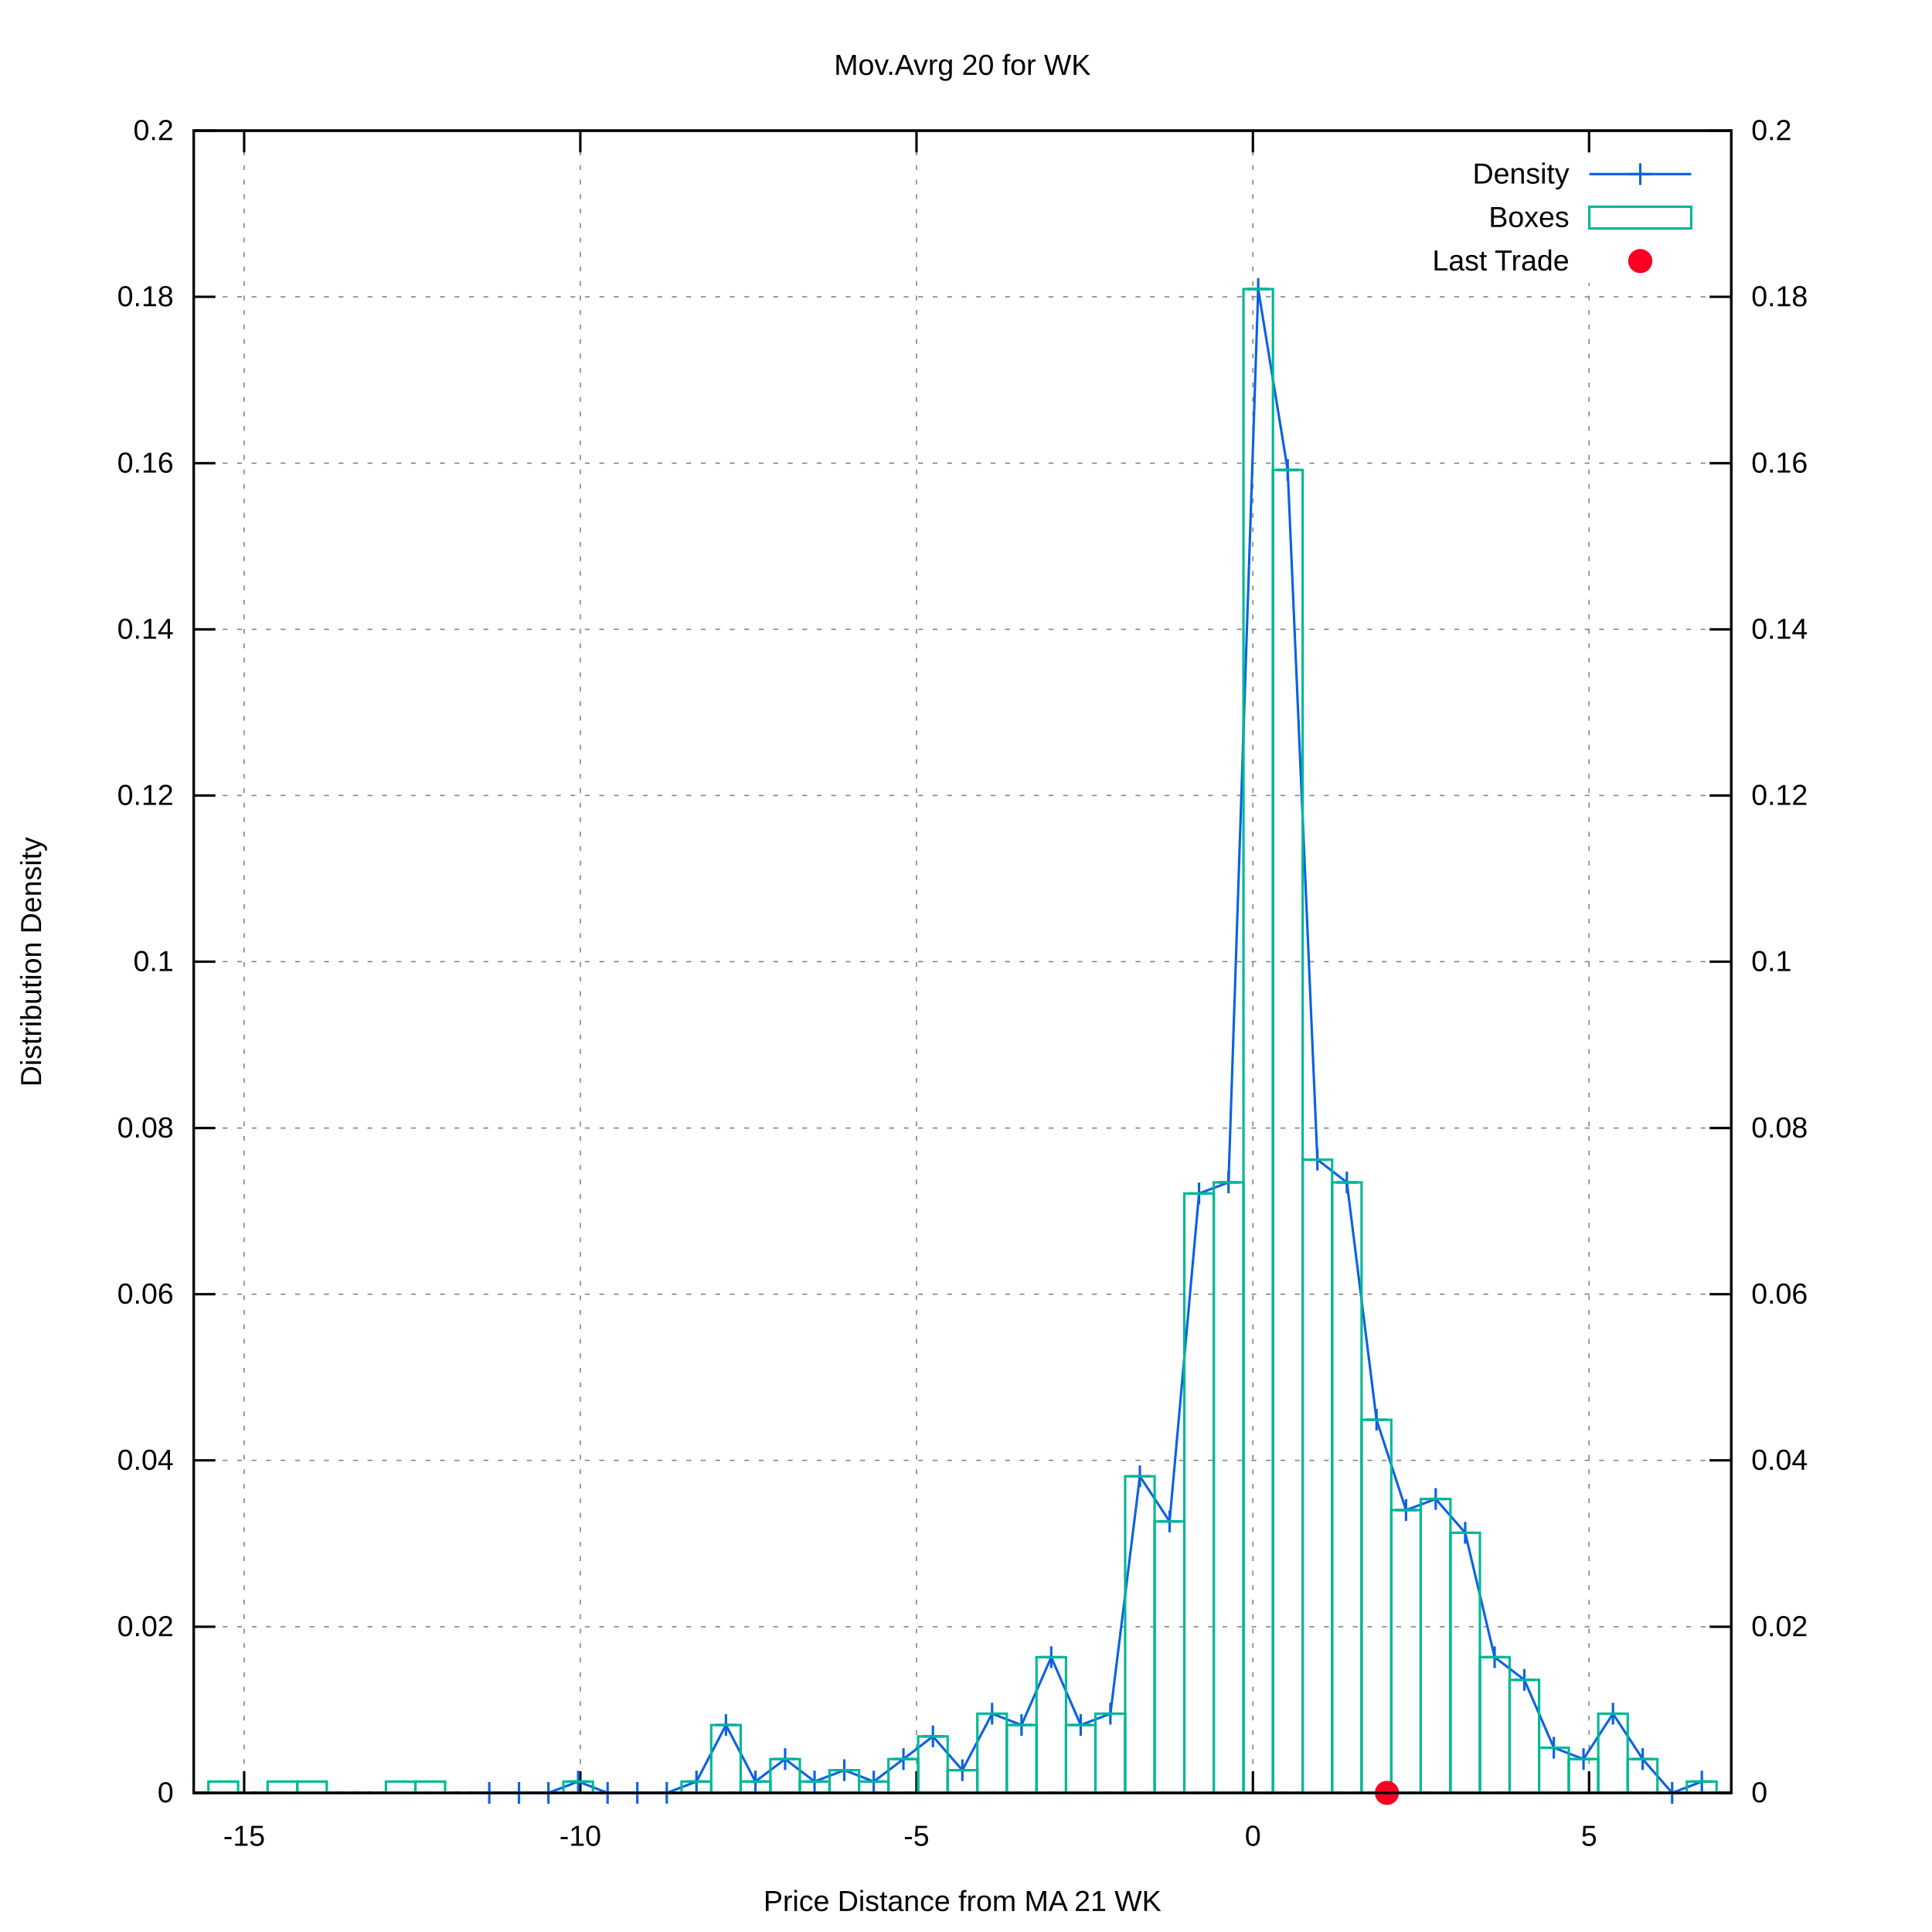
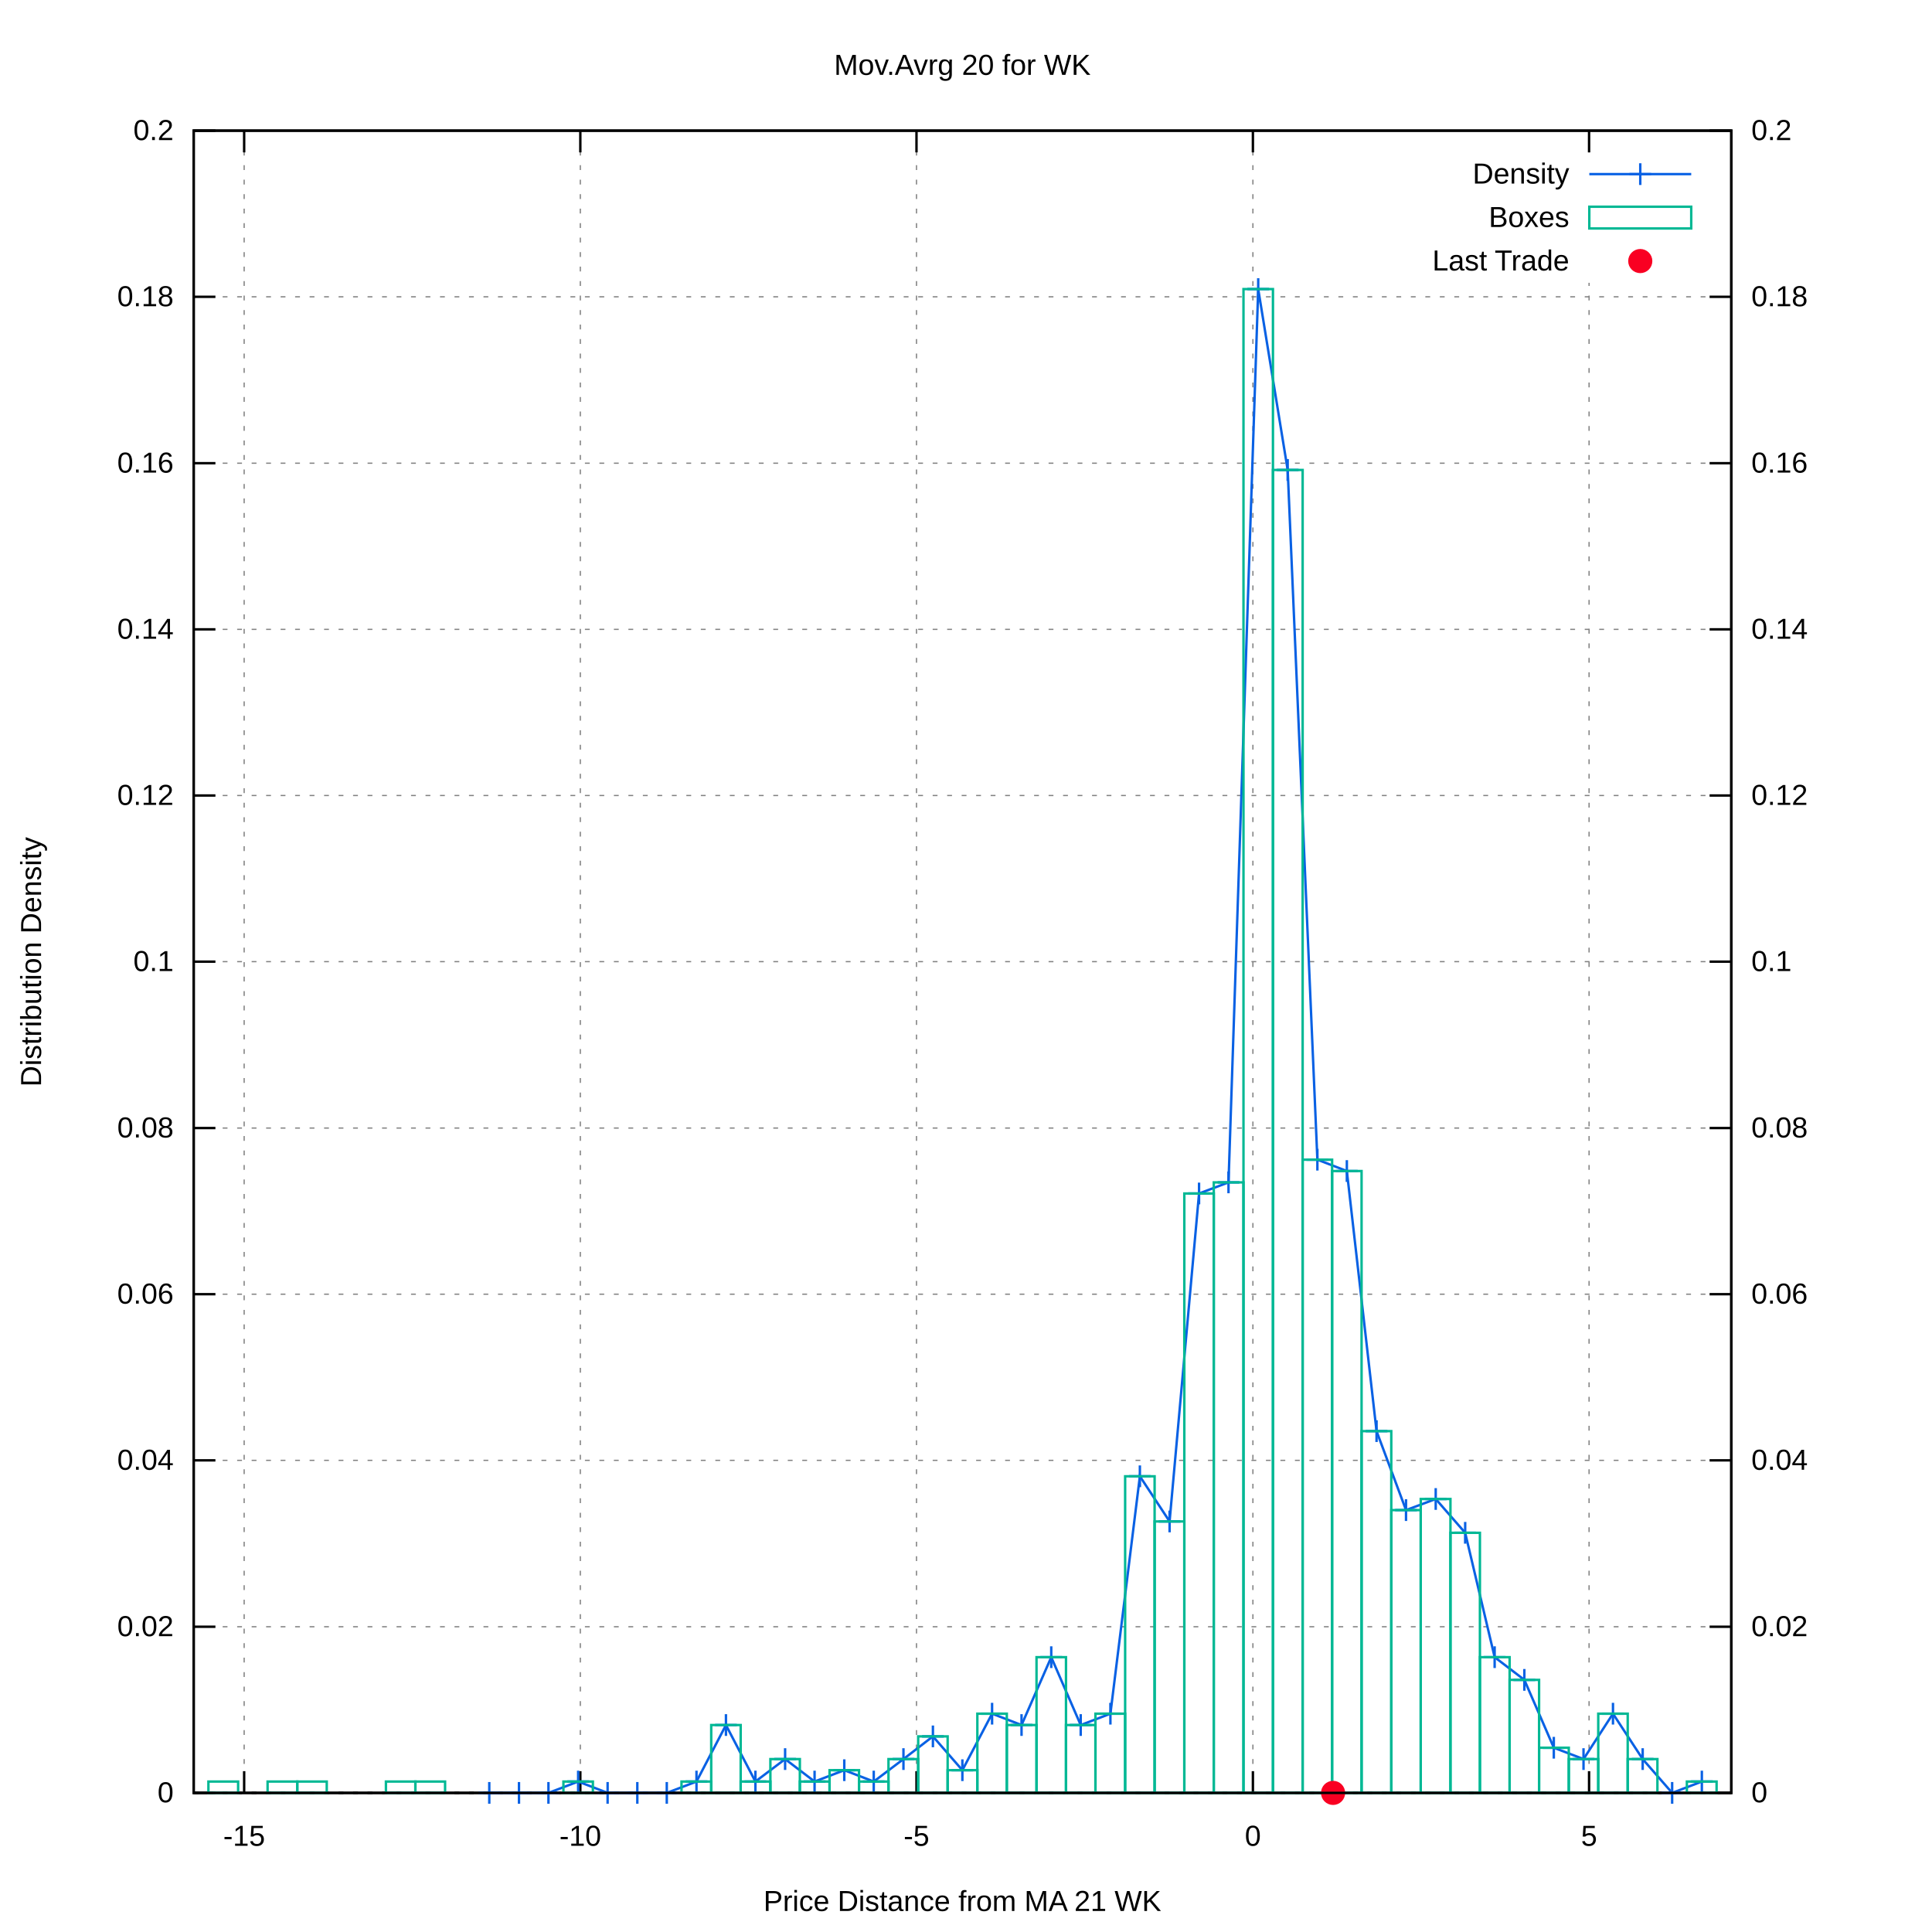
<svg xmlns="http://www.w3.org/2000/svg" xmlns:xlink="http://www.w3.org/1999/xlink" viewBox="0 0 800 800">
  <g id="gnuplot_canvas">
    <rect x="0" y="0" width="800" height="800" fill="#ffffff" />
    <defs>
      <circle id="gpDot" r="0.5" stroke-width="0.5" />
      <path id="gpPt0" stroke-width="0.222" stroke="currentColor" d="M-1,0 h2 M0,-1 v2" />
      <path id="gpPt1" stroke-width="0.222" stroke="currentColor" d="M-1,-1 L1,1 M1,-1 L-1,1" />
      <path id="gpPt2" stroke-width="0.222" stroke="currentColor" d="M-1,0 L1,0 M0,-1 L0,1 M-1,-1 L1,1 M-1,1 L1,-1" />
      <rect id="gpPt3" stroke-width="0.222" stroke="currentColor" x="-1" y="-1" width="2" height="2" />
      <rect id="gpPt4" stroke-width="0.222" stroke="currentColor" fill="currentColor" x="-1" y="-1" width="2" height="2" />
      <circle id="gpPt5" stroke-width="0.222" stroke="currentColor" cx="0" cy="0" r="1" />
      <use xlink:href="#gpPt5" id="gpPt6" fill="currentColor" stroke="none" />
      <path id="gpPt7" stroke-width="0.222" stroke="currentColor" d="M0,-1.33 L-1.33,0.67 L1.33,0.67 z" />
      <use xlink:href="#gpPt7" id="gpPt8" fill="currentColor" stroke="none" />
      <use xlink:href="#gpPt7" id="gpPt9" stroke="currentColor" transform="rotate(180)" />
      <use xlink:href="#gpPt9" id="gpPt10" fill="currentColor" stroke="none" />
      <use xlink:href="#gpPt3" id="gpPt11" stroke="currentColor" transform="rotate(45)" />
      <use xlink:href="#gpPt11" id="gpPt12" fill="currentColor" stroke="none" />
      <path id="gpPt13" stroke-width="0.222" stroke="currentColor" d="M0,1.330 L1.265,0.411 L0.782,-1.067 L-0.782,-1.076 L-1.265,0.411 z" />
      <use xlink:href="#gpPt13" id="gpPt14" fill="currentColor" stroke="none" />
      <filter id="textbox" filterUnits="objectBoundingBox" x="0" y="0" height="1" width="1">
        <feFlood flood-color="#FFFFFF" flood-opacity="1" result="bgnd" />
        <feComposite in="SourceGraphic" in2="bgnd" operator="atop" />
      </filter>
      <filter id="greybox" filterUnits="objectBoundingBox" x="0" y="0" height="1" width="1">
        <feFlood flood-color="lightgrey" flood-opacity="1" result="grey" />
        <feComposite in="SourceGraphic" in2="grey" operator="atop" />
      </filter>
    </defs>
    <g fill="none" color="#FFFFFF" stroke="black" stroke-width="1.00" stroke-linecap="butt" stroke-linejoin="miter">
</g>
    <g fill="none" color="black" stroke="currentColor" stroke-width="1.00" stroke-linecap="butt" stroke-linejoin="miter">
</g>
    <g fill="none" color="black" stroke="black" stroke-width="0.50" stroke-linecap="butt" stroke-linejoin="miter">
</g>
    <g fill="none" color="gray" stroke="currentColor" stroke-width="0.50" stroke-linecap="butt" stroke-linejoin="miter">
      <path stroke="gray" stroke-dasharray="2,4" class="gridline" d="M80.2,742.4 L716.9,742.4  " />
    </g>
    <g fill="none" color="gray" stroke="gray" stroke-width="1.00" stroke-linecap="butt" stroke-linejoin="miter">
</g>
    <g fill="none" color="black" stroke="currentColor" stroke-width="1.00" stroke-linecap="butt" stroke-linejoin="miter">
      <path stroke="black" d="M80.2,742.4 L89.2,742.4  " />
      <g transform="translate(71.9,746.3)" stroke="none" fill="black" font-family="arial" font-size="12.00" text-anchor="end">
        <text>
          <tspan font-family="arial"> 0</tspan>
        </text>
      </g>
    </g>
    <g fill="none" color="black" stroke="currentColor" stroke-width="1.00" stroke-linecap="butt" stroke-linejoin="miter">
</g>
    <g fill="none" color="black" stroke="black" stroke-width="0.50" stroke-linecap="butt" stroke-linejoin="miter">
</g>
    <g fill="none" color="gray" stroke="currentColor" stroke-width="0.50" stroke-linecap="butt" stroke-linejoin="miter">
      <path stroke="gray" stroke-dasharray="2,4" class="gridline" d="M80.2,673.6 L716.9,673.6  " />
    </g>
    <g fill="none" color="gray" stroke="gray" stroke-width="1.00" stroke-linecap="butt" stroke-linejoin="miter">
</g>
    <g fill="none" color="black" stroke="currentColor" stroke-width="1.00" stroke-linecap="butt" stroke-linejoin="miter">
      <path stroke="black" d="M80.2,673.6 L89.2,673.6  " />
      <g transform="translate(71.9,677.5)" stroke="none" fill="black" font-family="arial" font-size="12.00" text-anchor="end">
        <text>
          <tspan font-family="arial"> 0.02</tspan>
        </text>
      </g>
    </g>
    <g fill="none" color="black" stroke="currentColor" stroke-width="1.00" stroke-linecap="butt" stroke-linejoin="miter">
</g>
    <g fill="none" color="black" stroke="black" stroke-width="0.50" stroke-linecap="butt" stroke-linejoin="miter">
</g>
    <g fill="none" color="gray" stroke="currentColor" stroke-width="0.50" stroke-linecap="butt" stroke-linejoin="miter">
      <path stroke="gray" stroke-dasharray="2,4" class="gridline" d="M80.2,604.7 L716.9,604.7  " />
    </g>
    <g fill="none" color="gray" stroke="gray" stroke-width="1.00" stroke-linecap="butt" stroke-linejoin="miter">
</g>
    <g fill="none" color="black" stroke="currentColor" stroke-width="1.00" stroke-linecap="butt" stroke-linejoin="miter">
      <path stroke="black" d="M80.2,604.7 L89.2,604.7  " />
      <g transform="translate(71.9,608.6)" stroke="none" fill="black" font-family="arial" font-size="12.00" text-anchor="end">
        <text>
          <tspan font-family="arial"> 0.04</tspan>
        </text>
      </g>
    </g>
    <g fill="none" color="black" stroke="currentColor" stroke-width="1.00" stroke-linecap="butt" stroke-linejoin="miter">
</g>
    <g fill="none" color="black" stroke="black" stroke-width="0.50" stroke-linecap="butt" stroke-linejoin="miter">
</g>
    <g fill="none" color="gray" stroke="currentColor" stroke-width="0.50" stroke-linecap="butt" stroke-linejoin="miter">
      <path stroke="gray" stroke-dasharray="2,4" class="gridline" d="M80.2,535.9 L716.9,535.9  " />
    </g>
    <g fill="none" color="gray" stroke="gray" stroke-width="1.00" stroke-linecap="butt" stroke-linejoin="miter">
</g>
    <g fill="none" color="black" stroke="currentColor" stroke-width="1.00" stroke-linecap="butt" stroke-linejoin="miter">
      <path stroke="black" d="M80.2,535.9 L89.2,535.9  " />
      <g transform="translate(71.9,539.8)" stroke="none" fill="black" font-family="arial" font-size="12.00" text-anchor="end">
        <text>
          <tspan font-family="arial"> 0.06</tspan>
        </text>
      </g>
    </g>
    <g fill="none" color="black" stroke="currentColor" stroke-width="1.00" stroke-linecap="butt" stroke-linejoin="miter">
</g>
    <g fill="none" color="black" stroke="black" stroke-width="0.50" stroke-linecap="butt" stroke-linejoin="miter">
</g>
    <g fill="none" color="gray" stroke="currentColor" stroke-width="0.50" stroke-linecap="butt" stroke-linejoin="miter">
      <path stroke="gray" stroke-dasharray="2,4" class="gridline" d="M80.2,467.1 L716.9,467.1  " />
    </g>
    <g fill="none" color="gray" stroke="gray" stroke-width="1.00" stroke-linecap="butt" stroke-linejoin="miter">
</g>
    <g fill="none" color="black" stroke="currentColor" stroke-width="1.00" stroke-linecap="butt" stroke-linejoin="miter">
      <path stroke="black" d="M80.2,467.1 L89.2,467.1  " />
      <g transform="translate(71.9,471.0)" stroke="none" fill="black" font-family="arial" font-size="12.00" text-anchor="end">
        <text>
          <tspan font-family="arial"> 0.08</tspan>
        </text>
      </g>
    </g>
    <g fill="none" color="black" stroke="currentColor" stroke-width="1.00" stroke-linecap="butt" stroke-linejoin="miter">
</g>
    <g fill="none" color="black" stroke="black" stroke-width="0.50" stroke-linecap="butt" stroke-linejoin="miter">
</g>
    <g fill="none" color="gray" stroke="currentColor" stroke-width="0.50" stroke-linecap="butt" stroke-linejoin="miter">
      <path stroke="gray" stroke-dasharray="2,4" class="gridline" d="M80.2,398.2 L716.9,398.2  " />
    </g>
    <g fill="none" color="gray" stroke="gray" stroke-width="1.00" stroke-linecap="butt" stroke-linejoin="miter">
</g>
    <g fill="none" color="black" stroke="currentColor" stroke-width="1.00" stroke-linecap="butt" stroke-linejoin="miter">
      <path stroke="black" d="M80.2,398.2 L89.2,398.2  " />
      <g transform="translate(71.9,402.1)" stroke="none" fill="black" font-family="arial" font-size="12.00" text-anchor="end">
        <text>
          <tspan font-family="arial"> 0.1</tspan>
        </text>
      </g>
    </g>
    <g fill="none" color="black" stroke="currentColor" stroke-width="1.00" stroke-linecap="butt" stroke-linejoin="miter">
</g>
    <g fill="none" color="black" stroke="black" stroke-width="0.50" stroke-linecap="butt" stroke-linejoin="miter">
</g>
    <g fill="none" color="gray" stroke="currentColor" stroke-width="0.50" stroke-linecap="butt" stroke-linejoin="miter">
      <path stroke="gray" stroke-dasharray="2,4" class="gridline" d="M80.2,329.4 L716.9,329.4  " />
    </g>
    <g fill="none" color="gray" stroke="gray" stroke-width="1.00" stroke-linecap="butt" stroke-linejoin="miter">
</g>
    <g fill="none" color="black" stroke="currentColor" stroke-width="1.00" stroke-linecap="butt" stroke-linejoin="miter">
      <path stroke="black" d="M80.2,329.4 L89.2,329.4  " />
      <g transform="translate(71.9,333.3)" stroke="none" fill="black" font-family="arial" font-size="12.00" text-anchor="end">
        <text>
          <tspan font-family="arial"> 0.12</tspan>
        </text>
      </g>
    </g>
    <g fill="none" color="black" stroke="currentColor" stroke-width="1.00" stroke-linecap="butt" stroke-linejoin="miter">
</g>
    <g fill="none" color="black" stroke="black" stroke-width="0.50" stroke-linecap="butt" stroke-linejoin="miter">
</g>
    <g fill="none" color="gray" stroke="currentColor" stroke-width="0.50" stroke-linecap="butt" stroke-linejoin="miter">
      <path stroke="gray" stroke-dasharray="2,4" class="gridline" d="M80.2,260.6 L716.9,260.6  " />
    </g>
    <g fill="none" color="gray" stroke="gray" stroke-width="1.00" stroke-linecap="butt" stroke-linejoin="miter">
</g>
    <g fill="none" color="black" stroke="currentColor" stroke-width="1.00" stroke-linecap="butt" stroke-linejoin="miter">
      <path stroke="black" d="M80.2,260.6 L89.2,260.6  " />
      <g transform="translate(71.9,264.5)" stroke="none" fill="black" font-family="arial" font-size="12.00" text-anchor="end">
        <text>
          <tspan font-family="arial"> 0.14</tspan>
        </text>
      </g>
    </g>
    <g fill="none" color="black" stroke="currentColor" stroke-width="1.00" stroke-linecap="butt" stroke-linejoin="miter">
</g>
    <g fill="none" color="black" stroke="black" stroke-width="0.50" stroke-linecap="butt" stroke-linejoin="miter">
</g>
    <g fill="none" color="gray" stroke="currentColor" stroke-width="0.50" stroke-linecap="butt" stroke-linejoin="miter">
      <path stroke="gray" stroke-dasharray="2,4" class="gridline" d="M80.2,191.8 L716.9,191.8  " />
    </g>
    <g fill="none" color="gray" stroke="gray" stroke-width="1.00" stroke-linecap="butt" stroke-linejoin="miter">
</g>
    <g fill="none" color="black" stroke="currentColor" stroke-width="1.00" stroke-linecap="butt" stroke-linejoin="miter">
      <path stroke="black" d="M80.2,191.8 L89.2,191.8  " />
      <g transform="translate(71.9,195.7)" stroke="none" fill="black" font-family="arial" font-size="12.00" text-anchor="end">
        <text>
          <tspan font-family="arial"> 0.16</tspan>
        </text>
      </g>
    </g>
    <g fill="none" color="black" stroke="currentColor" stroke-width="1.00" stroke-linecap="butt" stroke-linejoin="miter">
</g>
    <g fill="none" color="black" stroke="black" stroke-width="0.50" stroke-linecap="butt" stroke-linejoin="miter">
</g>
    <g fill="none" color="gray" stroke="currentColor" stroke-width="0.50" stroke-linecap="butt" stroke-linejoin="miter">
      <path stroke="gray" stroke-dasharray="2,4" class="gridline" d="M80.2,122.9 L716.9,122.9  " />
    </g>
    <g fill="none" color="gray" stroke="gray" stroke-width="1.00" stroke-linecap="butt" stroke-linejoin="miter">
</g>
    <g fill="none" color="black" stroke="currentColor" stroke-width="1.00" stroke-linecap="butt" stroke-linejoin="miter">
      <path stroke="black" d="M80.2,122.9 L89.2,122.9  " />
      <g transform="translate(71.9,126.8)" stroke="none" fill="black" font-family="arial" font-size="12.00" text-anchor="end">
        <text>
          <tspan font-family="arial"> 0.18</tspan>
        </text>
      </g>
    </g>
    <g fill="none" color="black" stroke="currentColor" stroke-width="1.00" stroke-linecap="butt" stroke-linejoin="miter">
</g>
    <g fill="none" color="black" stroke="black" stroke-width="0.50" stroke-linecap="butt" stroke-linejoin="miter">
</g>
    <g fill="none" color="gray" stroke="currentColor" stroke-width="0.50" stroke-linecap="butt" stroke-linejoin="miter">
      <path stroke="gray" stroke-dasharray="2,4" class="gridline" d="M80.2,54.1 L716.9,54.1  " />
    </g>
    <g fill="none" color="gray" stroke="gray" stroke-width="1.00" stroke-linecap="butt" stroke-linejoin="miter">
</g>
    <g fill="none" color="black" stroke="currentColor" stroke-width="1.00" stroke-linecap="butt" stroke-linejoin="miter">
      <path stroke="black" d="M80.2,54.1 L89.2,54.1  " />
      <g transform="translate(71.9,58.0)" stroke="none" fill="black" font-family="arial" font-size="12.00" text-anchor="end">
        <text>
          <tspan font-family="arial"> 0.2</tspan>
        </text>
      </g>
    </g>
    <g fill="none" color="black" stroke="currentColor" stroke-width="1.00" stroke-linecap="butt" stroke-linejoin="miter">
</g>
    <g fill="none" color="black" stroke="black" stroke-width="0.50" stroke-linecap="butt" stroke-linejoin="miter">
</g>
    <g fill="none" color="gray" stroke="currentColor" stroke-width="0.50" stroke-linecap="butt" stroke-linejoin="miter">
      <path stroke="gray" stroke-dasharray="2,4" class="gridline" d="M101.1,742.4 L101.1,54.1  " />
    </g>
    <g fill="none" color="gray" stroke="gray" stroke-width="1.00" stroke-linecap="butt" stroke-linejoin="miter">
</g>
    <g fill="none" color="black" stroke="currentColor" stroke-width="1.00" stroke-linecap="butt" stroke-linejoin="miter">
      <path stroke="black" d="M101.1,742.4 L101.1,733.4 M101.1,54.1 L101.1,63.1  " />
      <g transform="translate(101.1,764.3)" stroke="none" fill="black" font-family="arial" font-size="12.00" text-anchor="middle">
        <text>
          <tspan font-family="arial">-15</tspan>
        </text>
      </g>
    </g>
    <g fill="none" color="black" stroke="currentColor" stroke-width="1.00" stroke-linecap="butt" stroke-linejoin="miter">
</g>
    <g fill="none" color="black" stroke="black" stroke-width="0.50" stroke-linecap="butt" stroke-linejoin="miter">
</g>
    <g fill="none" color="gray" stroke="currentColor" stroke-width="0.50" stroke-linecap="butt" stroke-linejoin="miter">
      <path stroke="gray" stroke-dasharray="2,4" class="gridline" d="M240.3,742.4 L240.3,54.1  " />
    </g>
    <g fill="none" color="gray" stroke="gray" stroke-width="1.00" stroke-linecap="butt" stroke-linejoin="miter">
</g>
    <g fill="none" color="black" stroke="currentColor" stroke-width="1.00" stroke-linecap="butt" stroke-linejoin="miter">
      <path stroke="black" d="M240.3,742.4 L240.3,733.4 M240.3,54.1 L240.3,63.1  " />
      <g transform="translate(240.3,764.3)" stroke="none" fill="black" font-family="arial" font-size="12.00" text-anchor="middle">
        <text>
          <tspan font-family="arial">-10</tspan>
        </text>
      </g>
    </g>
    <g fill="none" color="black" stroke="currentColor" stroke-width="1.00" stroke-linecap="butt" stroke-linejoin="miter">
</g>
    <g fill="none" color="black" stroke="black" stroke-width="0.50" stroke-linecap="butt" stroke-linejoin="miter">
</g>
    <g fill="none" color="gray" stroke="currentColor" stroke-width="0.50" stroke-linecap="butt" stroke-linejoin="miter">
      <path stroke="gray" stroke-dasharray="2,4" class="gridline" d="M379.5,742.4 L379.5,54.1  " />
    </g>
    <g fill="none" color="gray" stroke="gray" stroke-width="1.00" stroke-linecap="butt" stroke-linejoin="miter">
</g>
    <g fill="none" color="black" stroke="currentColor" stroke-width="1.00" stroke-linecap="butt" stroke-linejoin="miter">
      <path stroke="black" d="M379.5,742.4 L379.5,733.4 M379.5,54.1 L379.5,63.1  " />
      <g transform="translate(379.5,764.3)" stroke="none" fill="black" font-family="arial" font-size="12.00" text-anchor="middle">
        <text>
          <tspan font-family="arial">-5</tspan>
        </text>
      </g>
    </g>
    <g fill="none" color="black" stroke="currentColor" stroke-width="1.00" stroke-linecap="butt" stroke-linejoin="miter">
</g>
    <g fill="none" color="black" stroke="black" stroke-width="0.50" stroke-linecap="butt" stroke-linejoin="miter">
</g>
    <g fill="none" color="gray" stroke="currentColor" stroke-width="0.50" stroke-linecap="butt" stroke-linejoin="miter">
      <path stroke="gray" stroke-dasharray="2,4" class="gridline" d="M518.8,742.4 L518.8,54.1  " />
    </g>
    <g fill="none" color="gray" stroke="gray" stroke-width="1.00" stroke-linecap="butt" stroke-linejoin="miter">
</g>
    <g fill="none" color="black" stroke="currentColor" stroke-width="1.00" stroke-linecap="butt" stroke-linejoin="miter">
      <path stroke="black" d="M518.8,742.4 L518.8,733.4 M518.8,54.1 L518.8,63.1  " />
      <g transform="translate(518.8,764.3)" stroke="none" fill="black" font-family="arial" font-size="12.00" text-anchor="middle">
        <text>
          <tspan font-family="arial"> 0</tspan>
        </text>
      </g>
    </g>
    <g fill="none" color="black" stroke="currentColor" stroke-width="1.00" stroke-linecap="butt" stroke-linejoin="miter">
</g>
    <g fill="none" color="black" stroke="black" stroke-width="0.50" stroke-linecap="butt" stroke-linejoin="miter">
</g>
    <g fill="none" color="gray" stroke="currentColor" stroke-width="0.50" stroke-linecap="butt" stroke-linejoin="miter">
      <path stroke="gray" stroke-dasharray="2,4" class="gridline" d="M658.0,742.4 L658.0,117.1 M658.0,63.1 L658.0,54.1  " />
    </g>
    <g fill="none" color="gray" stroke="gray" stroke-width="1.00" stroke-linecap="butt" stroke-linejoin="miter">
</g>
    <g fill="none" color="black" stroke="currentColor" stroke-width="1.00" stroke-linecap="butt" stroke-linejoin="miter">
      <path stroke="black" d="M658.0,742.4 L658.0,733.4 M658.0,54.1 L658.0,63.1  " />
      <g transform="translate(658.0,764.3)" stroke="none" fill="black" font-family="arial" font-size="12.00" text-anchor="middle">
        <text>
          <tspan font-family="arial"> 5</tspan>
        </text>
      </g>
    </g>
    <g fill="none" color="black" stroke="currentColor" stroke-width="1.00" stroke-linecap="butt" stroke-linejoin="miter">
      <path stroke="black" d="M716.9,742.4 L707.9,742.4  " />
      <g transform="translate(725.2,746.3)" stroke="none" fill="black" font-family="arial" font-size="12.00" text-anchor="start">
        <text>
          <tspan font-family="arial"> 0</tspan>
        </text>
      </g>
    </g>
    <g fill="none" color="black" stroke="currentColor" stroke-width="1.00" stroke-linecap="butt" stroke-linejoin="miter">
      <path stroke="black" d="M716.9,673.6 L707.9,673.6  " />
      <g transform="translate(725.2,677.5)" stroke="none" fill="black" font-family="arial" font-size="12.00" text-anchor="start">
        <text>
          <tspan font-family="arial"> 0.02</tspan>
        </text>
      </g>
    </g>
    <g fill="none" color="black" stroke="currentColor" stroke-width="1.00" stroke-linecap="butt" stroke-linejoin="miter">
      <path stroke="black" d="M716.9,604.7 L707.9,604.7  " />
      <g transform="translate(725.2,608.6)" stroke="none" fill="black" font-family="arial" font-size="12.00" text-anchor="start">
        <text>
          <tspan font-family="arial"> 0.04</tspan>
        </text>
      </g>
    </g>
    <g fill="none" color="black" stroke="currentColor" stroke-width="1.00" stroke-linecap="butt" stroke-linejoin="miter">
      <path stroke="black" d="M716.9,535.9 L707.9,535.9  " />
      <g transform="translate(725.2,539.8)" stroke="none" fill="black" font-family="arial" font-size="12.00" text-anchor="start">
        <text>
          <tspan font-family="arial"> 0.06</tspan>
        </text>
      </g>
    </g>
    <g fill="none" color="black" stroke="currentColor" stroke-width="1.00" stroke-linecap="butt" stroke-linejoin="miter">
      <path stroke="black" d="M716.9,467.1 L707.9,467.1  " />
      <g transform="translate(725.2,471.0)" stroke="none" fill="black" font-family="arial" font-size="12.00" text-anchor="start">
        <text>
          <tspan font-family="arial"> 0.08</tspan>
        </text>
      </g>
    </g>
    <g fill="none" color="black" stroke="currentColor" stroke-width="1.00" stroke-linecap="butt" stroke-linejoin="miter">
      <path stroke="black" d="M716.9,398.2 L707.9,398.2  " />
      <g transform="translate(725.2,402.1)" stroke="none" fill="black" font-family="arial" font-size="12.00" text-anchor="start">
        <text>
          <tspan font-family="arial"> 0.1</tspan>
        </text>
      </g>
    </g>
    <g fill="none" color="black" stroke="currentColor" stroke-width="1.00" stroke-linecap="butt" stroke-linejoin="miter">
      <path stroke="black" d="M716.9,329.4 L707.9,329.4  " />
      <g transform="translate(725.2,333.3)" stroke="none" fill="black" font-family="arial" font-size="12.00" text-anchor="start">
        <text>
          <tspan font-family="arial"> 0.12</tspan>
        </text>
      </g>
    </g>
    <g fill="none" color="black" stroke="currentColor" stroke-width="1.00" stroke-linecap="butt" stroke-linejoin="miter">
      <path stroke="black" d="M716.9,260.6 L707.9,260.6  " />
      <g transform="translate(725.2,264.5)" stroke="none" fill="black" font-family="arial" font-size="12.00" text-anchor="start">
        <text>
          <tspan font-family="arial"> 0.14</tspan>
        </text>
      </g>
    </g>
    <g fill="none" color="black" stroke="currentColor" stroke-width="1.00" stroke-linecap="butt" stroke-linejoin="miter">
      <path stroke="black" d="M716.9,191.8 L707.9,191.8  " />
      <g transform="translate(725.2,195.7)" stroke="none" fill="black" font-family="arial" font-size="12.00" text-anchor="start">
        <text>
          <tspan font-family="arial"> 0.16</tspan>
        </text>
      </g>
    </g>
    <g fill="none" color="black" stroke="currentColor" stroke-width="1.00" stroke-linecap="butt" stroke-linejoin="miter">
      <path stroke="black" d="M716.9,122.9 L707.9,122.9  " />
      <g transform="translate(725.2,126.8)" stroke="none" fill="black" font-family="arial" font-size="12.00" text-anchor="start">
        <text>
          <tspan font-family="arial"> 0.18</tspan>
        </text>
      </g>
    </g>
    <g fill="none" color="black" stroke="currentColor" stroke-width="1.00" stroke-linecap="butt" stroke-linejoin="miter">
      <path stroke="black" d="M716.9,54.1 L707.9,54.1  " />
      <g transform="translate(725.2,58.0)" stroke="none" fill="black" font-family="arial" font-size="12.00" text-anchor="start">
        <text>
          <tspan font-family="arial"> 0.2</tspan>
        </text>
      </g>
    </g>
    <g fill="none" color="black" stroke="currentColor" stroke-width="1.00" stroke-linecap="butt" stroke-linejoin="miter">
</g>
    <g fill="none" color="gray" stroke="currentColor" stroke-width="1.00" stroke-linecap="butt" stroke-linejoin="miter">
      <path stroke="black" stroke-dasharray="2,4" d="M80.2,742.4 L716.9,742.4  " />
    </g>
    <g fill="none" color="black" stroke="currentColor" stroke-width="1.00" stroke-linecap="butt" stroke-linejoin="miter">
      <path stroke="black" d="M80.2,54.1 L80.2,742.4 L716.9,742.4 L716.9,54.1 L80.2,54.1 Z  " />
    </g>
    <g fill="none" color="black" stroke="currentColor" stroke-width="1.00" stroke-linecap="butt" stroke-linejoin="miter">
      <g transform="translate(17.0,398.3) rotate(270)" stroke="none" fill="black" font-family="arial" font-size="12.00" text-anchor="middle">
        <text>
          <tspan font-family="arial">Distribution Density</tspan>
        </text>
      </g>
    </g>
    <g fill="none" color="black" stroke="currentColor" stroke-width="1.00" stroke-linecap="butt" stroke-linejoin="miter">
      <g transform="translate(398.5,791.3)" stroke="none" fill="black" font-family="arial" font-size="12.00" text-anchor="middle">
        <text>
          <tspan font-family="arial">Price Distance from MA 21 WK</tspan>
        </text>
      </g>
    </g>
    <g fill="none" color="black" stroke="currentColor" stroke-width="1.00" stroke-linecap="butt" stroke-linejoin="miter">
      <g transform="translate(398.5,31.0)" stroke="none" fill="black" font-family="arial" font-size="12.00" text-anchor="middle">
        <text>
          <tspan font-family="arial">Mov.Avrg 20 for WK </tspan>
        </text>
      </g>
    </g>
    <g id="gnuplot_plot_1">
      <g fill="none" color="black" stroke="currentColor" stroke-width="1.00" stroke-linecap="butt" stroke-linejoin="miter">
        <g transform="translate(649.8,76.0)" stroke="none" fill="black" font-family="arial" font-size="12.00" text-anchor="end">
          <text>
            <tspan font-family="arial">Density</tspan>
          </text>
        </g>
      </g>
      <g fill="none" color="black" stroke="currentColor" stroke-width="1.00" stroke-linecap="butt" stroke-linejoin="miter">
-         <path stroke="rgb(  9,  97, 228)" d="M658.1,72.1 L700.3,72.1 M202.6,742.4 L214.9,742.4 L227.1,742.4 L239.4,737.7 L251.6,742.4 L263.9,742.4   L276.1,742.4 L288.4,737.7 L300.6,714.3 L312.8,737.7 L325.1,728.4 L337.3,737.7 L349.6,733.0 L361.8,737.7   L374.1,728.4 L386.3,719.0 L398.5,733.0 L410.8,709.6 L423.0,714.3 L435.3,686.2 L447.5,714.3 L459.8,709.6   L472.0,611.3 L484.3,630.0 L496.5,494.2 L508.7,489.6 L521.0,119.7 L533.2,194.6 L545.5,480.2 L557.7,489.6   L570.0,587.9 L582.2,625.3 L594.5,620.7 L606.7,634.7 L618.9,686.2 L631.2,695.6 L643.4,723.7 L655.7,728.4   L667.9,709.6 L680.2,728.4 L692.4,742.4 L704.7,737.7  " />
+         <path stroke="rgb(  9,  97, 228)" d="M658.1,72.1 L700.3,72.1 M202.6,742.4 L214.9,742.4 L227.1,742.4 L239.4,737.7 L251.6,742.4 L263.9,742.4   L276.1,742.4 L288.4,737.7 L300.6,714.3 L312.8,737.7 L325.1,728.4 L337.3,737.7 L349.6,733.0 L361.8,737.7   L374.1,728.4 L386.3,719.0 L398.5,733.0 L410.8,709.6 L423.0,714.3 L435.3,686.2 L447.5,714.3 L459.8,709.6   L472.0,611.3 L484.3,630.0 L496.5,494.2 L508.7,489.6 L521.0,119.7 L533.2,194.6 L545.5,480.2 L557.7,484.9   L570.0,592.6 L582.2,625.3 L594.5,620.7 L606.7,634.7 L618.9,686.2 L631.2,695.6 L643.4,723.7 L655.7,728.4   L667.9,709.6 L680.2,728.4 L692.4,742.4 L704.7,737.7  " />
        <use xlink:href="#gpPt0" transform="translate(202.6,742.4) scale(4.50)" color="rgb(  9,  97, 228)" />
        <use xlink:href="#gpPt0" transform="translate(214.9,742.4) scale(4.50)" color="rgb(  9,  97, 228)" />
        <use xlink:href="#gpPt0" transform="translate(227.1,742.4) scale(4.50)" color="rgb(  9,  97, 228)" />
        <use xlink:href="#gpPt0" transform="translate(239.4,737.7) scale(4.50)" color="rgb(  9,  97, 228)" />
        <use xlink:href="#gpPt0" transform="translate(251.6,742.4) scale(4.50)" color="rgb(  9,  97, 228)" />
        <use xlink:href="#gpPt0" transform="translate(263.9,742.4) scale(4.50)" color="rgb(  9,  97, 228)" />
        <use xlink:href="#gpPt0" transform="translate(276.1,742.4) scale(4.50)" color="rgb(  9,  97, 228)" />
        <use xlink:href="#gpPt0" transform="translate(288.4,737.7) scale(4.50)" color="rgb(  9,  97, 228)" />
        <use xlink:href="#gpPt0" transform="translate(300.6,714.3) scale(4.50)" color="rgb(  9,  97, 228)" />
        <use xlink:href="#gpPt0" transform="translate(312.8,737.7) scale(4.50)" color="rgb(  9,  97, 228)" />
        <use xlink:href="#gpPt0" transform="translate(325.1,728.4) scale(4.50)" color="rgb(  9,  97, 228)" />
        <use xlink:href="#gpPt0" transform="translate(337.3,737.7) scale(4.50)" color="rgb(  9,  97, 228)" />
        <use xlink:href="#gpPt0" transform="translate(349.6,733.0) scale(4.50)" color="rgb(  9,  97, 228)" />
        <use xlink:href="#gpPt0" transform="translate(361.8,737.7) scale(4.50)" color="rgb(  9,  97, 228)" />
        <use xlink:href="#gpPt0" transform="translate(374.1,728.4) scale(4.50)" color="rgb(  9,  97, 228)" />
        <use xlink:href="#gpPt0" transform="translate(386.3,719.0) scale(4.50)" color="rgb(  9,  97, 228)" />
        <use xlink:href="#gpPt0" transform="translate(398.5,733.0) scale(4.50)" color="rgb(  9,  97, 228)" />
        <use xlink:href="#gpPt0" transform="translate(410.8,709.6) scale(4.50)" color="rgb(  9,  97, 228)" />
        <use xlink:href="#gpPt0" transform="translate(423.0,714.3) scale(4.50)" color="rgb(  9,  97, 228)" />
        <use xlink:href="#gpPt0" transform="translate(435.3,686.2) scale(4.50)" color="rgb(  9,  97, 228)" />
        <use xlink:href="#gpPt0" transform="translate(447.5,714.3) scale(4.50)" color="rgb(  9,  97, 228)" />
        <use xlink:href="#gpPt0" transform="translate(459.8,709.6) scale(4.50)" color="rgb(  9,  97, 228)" />
        <use xlink:href="#gpPt0" transform="translate(472.0,611.3) scale(4.50)" color="rgb(  9,  97, 228)" />
        <use xlink:href="#gpPt0" transform="translate(484.3,630.0) scale(4.50)" color="rgb(  9,  97, 228)" />
        <use xlink:href="#gpPt0" transform="translate(496.5,494.2) scale(4.50)" color="rgb(  9,  97, 228)" />
        <use xlink:href="#gpPt0" transform="translate(508.7,489.6) scale(4.50)" color="rgb(  9,  97, 228)" />
        <use xlink:href="#gpPt0" transform="translate(521.0,119.7) scale(4.50)" color="rgb(  9,  97, 228)" />
        <use xlink:href="#gpPt0" transform="translate(533.2,194.6) scale(4.50)" color="rgb(  9,  97, 228)" />
        <use xlink:href="#gpPt0" transform="translate(545.5,480.2) scale(4.50)" color="rgb(  9,  97, 228)" />
-         <use xlink:href="#gpPt0" transform="translate(557.7,489.6) scale(4.50)" color="rgb(  9,  97, 228)" />
-         <use xlink:href="#gpPt0" transform="translate(570.0,587.9) scale(4.50)" color="rgb(  9,  97, 228)" />
+         <use xlink:href="#gpPt0" transform="translate(557.7,484.9) scale(4.50)" color="rgb(  9,  97, 228)" />
+         <use xlink:href="#gpPt0" transform="translate(570.0,592.6) scale(4.50)" color="rgb(  9,  97, 228)" />
        <use xlink:href="#gpPt0" transform="translate(582.2,625.3) scale(4.50)" color="rgb(  9,  97, 228)" />
        <use xlink:href="#gpPt0" transform="translate(594.5,620.7) scale(4.50)" color="rgb(  9,  97, 228)" />
        <use xlink:href="#gpPt0" transform="translate(606.7,634.7) scale(4.50)" color="rgb(  9,  97, 228)" />
        <use xlink:href="#gpPt0" transform="translate(618.9,686.2) scale(4.50)" color="rgb(  9,  97, 228)" />
        <use xlink:href="#gpPt0" transform="translate(631.2,695.6) scale(4.50)" color="rgb(  9,  97, 228)" />
        <use xlink:href="#gpPt0" transform="translate(643.4,723.7) scale(4.50)" color="rgb(  9,  97, 228)" />
        <use xlink:href="#gpPt0" transform="translate(655.7,728.4) scale(4.50)" color="rgb(  9,  97, 228)" />
        <use xlink:href="#gpPt0" transform="translate(667.9,709.6) scale(4.50)" color="rgb(  9,  97, 228)" />
        <use xlink:href="#gpPt0" transform="translate(680.2,728.4) scale(4.50)" color="rgb(  9,  97, 228)" />
        <use xlink:href="#gpPt0" transform="translate(692.4,742.4) scale(4.50)" color="rgb(  9,  97, 228)" />
        <use xlink:href="#gpPt0" transform="translate(704.7,737.7) scale(4.50)" color="rgb(  9,  97, 228)" />
        <use xlink:href="#gpPt0" transform="translate(679.2,72.1) scale(4.50)" color="rgb(  9,  97, 228)" />
      </g>
    </g>
    <g id="gnuplot_plot_2">
      <g fill="none" color="black" stroke="currentColor" stroke-width="1.00" stroke-linecap="butt" stroke-linejoin="miter">
        <g transform="translate(649.8,94.0)" stroke="none" fill="black" font-family="arial" font-size="12.00" text-anchor="end">
          <text>
            <tspan font-family="arial">Boxes</tspan>
          </text>
        </g>
      </g>
      <g fill="none" color="black" stroke="currentColor" stroke-width="1.00" stroke-linecap="butt" stroke-linejoin="miter">
        <path stroke="rgb(  0, 184, 148)" d="M658.1,94.6 L700.3,94.6 L700.3,85.6 L658.1,85.6 L658.1,94.6 Z  " />
        <path stroke="rgb(  0, 184, 148)" d="M86.3,742.4 L86.3,737.7 L98.6,737.7 L98.6,742.4 L86.3,742.4 Z  " />
        <path stroke="rgb(  0, 184, 148)" d="M110.8,742.4 L110.8,737.7 L123.1,737.7 L123.1,742.4 L110.8,742.4 Z  " />
        <path stroke="rgb(  0, 184, 148)" d="M123.1,742.4 L123.1,737.7 L135.3,737.7 L135.3,742.4 L123.1,742.4 Z  " />
        <path stroke="rgb(  0, 184, 148)" d="M159.8,742.4 L159.8,737.7 L172.0,737.7 L172.0,742.4 L159.8,742.4 Z  " />
        <path stroke="rgb(  0, 184, 148)" d="M172.0,742.4 L172.0,737.7 L184.3,737.7 L184.3,742.4 L172.0,742.4 Z  " />
        <path stroke="rgb(  0, 184, 148)" d="M233.3,742.4 L233.3,737.7 L245.5,737.7 L245.5,742.4 L233.3,742.4 Z  " />
        <path stroke="rgb(  0, 184, 148)" d="M282.2,742.4 L282.2,737.7 L294.5,737.7 L294.5,742.4 L282.2,742.4 Z  " />
        <path stroke="rgb(  0, 184, 148)" d="M294.5,742.4 L294.5,714.3 L306.7,714.3 L306.7,742.4 L294.5,742.4 Z  " />
        <path stroke="rgb(  0, 184, 148)" d="M306.7,742.4 L306.7,737.7 L319.0,737.7 L319.0,742.4 L306.7,742.4 Z  " />
        <path stroke="rgb(  0, 184, 148)" d="M319.0,742.4 L319.0,728.4 L331.2,728.4 L331.2,742.4 L319.0,742.4 Z  " />
        <path stroke="rgb(  0, 184, 148)" d="M331.2,742.4 L331.2,737.7 L343.5,737.7 L343.5,742.4 L331.2,742.4 Z  " />
        <path stroke="rgb(  0, 184, 148)" d="M343.5,742.4 L343.5,733.0 L355.7,733.0 L355.7,742.4 L343.5,742.4 Z  " />
        <path stroke="rgb(  0, 184, 148)" d="M355.7,742.4 L355.7,737.7 L367.9,737.7 L367.9,742.4 L355.7,742.4 Z  " />
        <path stroke="rgb(  0, 184, 148)" d="M367.9,742.4 L367.9,728.4 L380.2,728.4 L380.2,742.4 L367.9,742.4 Z  " />
        <path stroke="rgb(  0, 184, 148)" d="M380.2,742.4 L380.2,719.0 L392.4,719.0 L392.4,742.4 L380.2,742.4 Z  " />
        <path stroke="rgb(  0, 184, 148)" d="M392.4,742.4 L392.4,733.0 L404.7,733.0 L404.7,742.4 L392.4,742.4 Z  " />
        <path stroke="rgb(  0, 184, 148)" d="M404.7,742.4 L404.7,709.6 L416.9,709.6 L416.9,742.4 L404.7,742.4 Z  " />
        <path stroke="rgb(  0, 184, 148)" d="M416.9,742.4 L416.9,714.3 L429.2,714.3 L429.2,742.4 L416.9,742.4 Z  " />
        <path stroke="rgb(  0, 184, 148)" d="M429.2,742.4 L429.2,686.2 L441.4,686.2 L441.4,742.4 L429.2,742.4 Z  " />
        <path stroke="rgb(  0, 184, 148)" d="M441.4,742.4 L441.4,714.3 L453.6,714.3 L453.6,742.4 L441.4,742.4 Z  " />
        <path stroke="rgb(  0, 184, 148)" d="M453.6,742.4 L453.6,709.6 L465.9,709.6 L465.9,742.4 L453.6,742.4 Z  " />
        <path stroke="rgb(  0, 184, 148)" d="M465.9,742.4 L465.9,611.3 L478.1,611.3 L478.1,742.4 L465.9,742.4 Z  " />
        <path stroke="rgb(  0, 184, 148)" d="M478.1,742.4 L478.1,630.0 L490.4,630.0 L490.4,742.4 L478.1,742.4 Z  " />
        <path stroke="rgb(  0, 184, 148)" d="M490.4,742.4 L490.4,494.2 L502.6,494.2 L502.6,742.4 L490.4,742.4 Z  " />
        <path stroke="rgb(  0, 184, 148)" d="M502.6,742.4 L502.6,489.6 L514.9,489.6 L514.9,742.4 L502.6,742.4 Z  " />
        <path stroke="rgb(  0, 184, 148)" d="M514.9,742.4 L514.9,119.7 L527.1,119.7 L527.1,742.4 L514.9,742.4 Z  " />
        <path stroke="rgb(  0, 184, 148)" d="M527.1,742.4 L527.1,194.6 L539.4,194.6 L539.4,742.4 L527.1,742.4 Z  " />
        <path stroke="rgb(  0, 184, 148)" d="M539.4,742.4 L539.4,480.2 L551.6,480.2 L551.6,742.4 L539.4,742.4 Z  " />
-         <path stroke="rgb(  0, 184, 148)" d="M551.6,742.4 L551.6,489.6 L563.8,489.6 L563.8,742.4 L551.6,742.4 Z  " />
-         <path stroke="rgb(  0, 184, 148)" d="M563.8,742.4 L563.8,587.9 L576.1,587.9 L576.1,742.4 L563.8,742.4 Z  " />
+         <path stroke="rgb(  0, 184, 148)" d="M551.6,742.4 L551.6,484.9 L563.8,484.9 L563.8,742.4 L551.6,742.4 Z  " />
+         <path stroke="rgb(  0, 184, 148)" d="M563.8,742.4 L563.8,592.6 L576.1,592.6 L576.1,742.4 L563.8,742.4 Z  " />
        <path stroke="rgb(  0, 184, 148)" d="M576.1,742.4 L576.1,625.3 L588.3,625.3 L588.3,742.4 L576.1,742.4 Z  " />
        <path stroke="rgb(  0, 184, 148)" d="M588.3,742.4 L588.3,620.7 L600.6,620.7 L600.6,742.4 L588.3,742.4 Z  " />
        <path stroke="rgb(  0, 184, 148)" d="M600.6,742.4 L600.6,634.7 L612.8,634.7 L612.8,742.4 L600.6,742.4 Z  " />
        <path stroke="rgb(  0, 184, 148)" d="M612.8,742.4 L612.8,686.2 L625.1,686.2 L625.1,742.4 L612.8,742.4 Z  " />
        <path stroke="rgb(  0, 184, 148)" d="M625.1,742.4 L625.1,695.6 L637.3,695.6 L637.3,742.4 L625.1,742.4 Z  " />
        <path stroke="rgb(  0, 184, 148)" d="M637.3,742.4 L637.3,723.7 L649.6,723.7 L649.6,742.4 L637.3,742.4 Z  " />
        <path stroke="rgb(  0, 184, 148)" d="M649.6,742.4 L649.6,728.4 L661.8,728.4 L661.8,742.4 L649.6,742.4 Z  " />
        <path stroke="rgb(  0, 184, 148)" d="M661.8,742.4 L661.8,709.6 L674.0,709.6 L674.0,742.4 L661.8,742.4 Z  " />
        <path stroke="rgb(  0, 184, 148)" d="M674.0,742.4 L674.0,728.4 L686.3,728.4 L686.3,742.4 L674.0,742.4 Z  " />
        <path stroke="rgb(  0, 184, 148)" d="M698.5,742.4 L698.5,737.7 L710.8,737.7 L710.8,742.4 L698.5,742.4 Z  " />
      </g>
    </g>
    <g id="gnuplot_plot_3">
      <g fill="none" color="black" stroke="currentColor" stroke-width="1.00" stroke-linecap="butt" stroke-linejoin="miter">
        <g transform="translate(649.8,112.0)" stroke="none" fill="black" font-family="arial" font-size="12.00" text-anchor="end">
          <text>
            <tspan font-family="arial">Last Trade</tspan>
          </text>
        </g>
      </g>
      <g fill="none" color="black" stroke="currentColor" stroke-width="1.00" stroke-linecap="butt" stroke-linejoin="miter">
-         <use xlink:href="#gpPt6" transform="translate(574.3,742.4) scale(4.50)" color="rgb(249,   0,  34)" />
+         <use xlink:href="#gpPt6" transform="translate(552.0,742.4) scale(4.50)" color="rgb(249,   0,  34)" />
        <use xlink:href="#gpPt6" transform="translate(679.2,108.1) scale(4.50)" color="rgb(249,   0,  34)" />
      </g>
    </g>
    <g fill="none" color="#FFFFFF" stroke="rgb(249,   0,  34)" stroke-width="2.00" stroke-linecap="butt" stroke-linejoin="miter">
</g>
    <g fill="none" color="black" stroke="currentColor" stroke-width="2.00" stroke-linecap="butt" stroke-linejoin="miter">
</g>
    <g fill="none" color="black" stroke="black" stroke-width="1.00" stroke-linecap="butt" stroke-linejoin="miter">
</g>
    <g fill="none" color="black" stroke="currentColor" stroke-width="1.00" stroke-linecap="butt" stroke-linejoin="miter">
      <path stroke="black" d="M80.2,54.1 L80.2,742.4 L716.9,742.4 L716.9,54.1 L80.2,54.1 Z  " />
    </g>
    <g fill="none" color="black" stroke="currentColor" stroke-width="1.00" stroke-linecap="butt" stroke-linejoin="miter">
</g>
  </g>
</svg>
